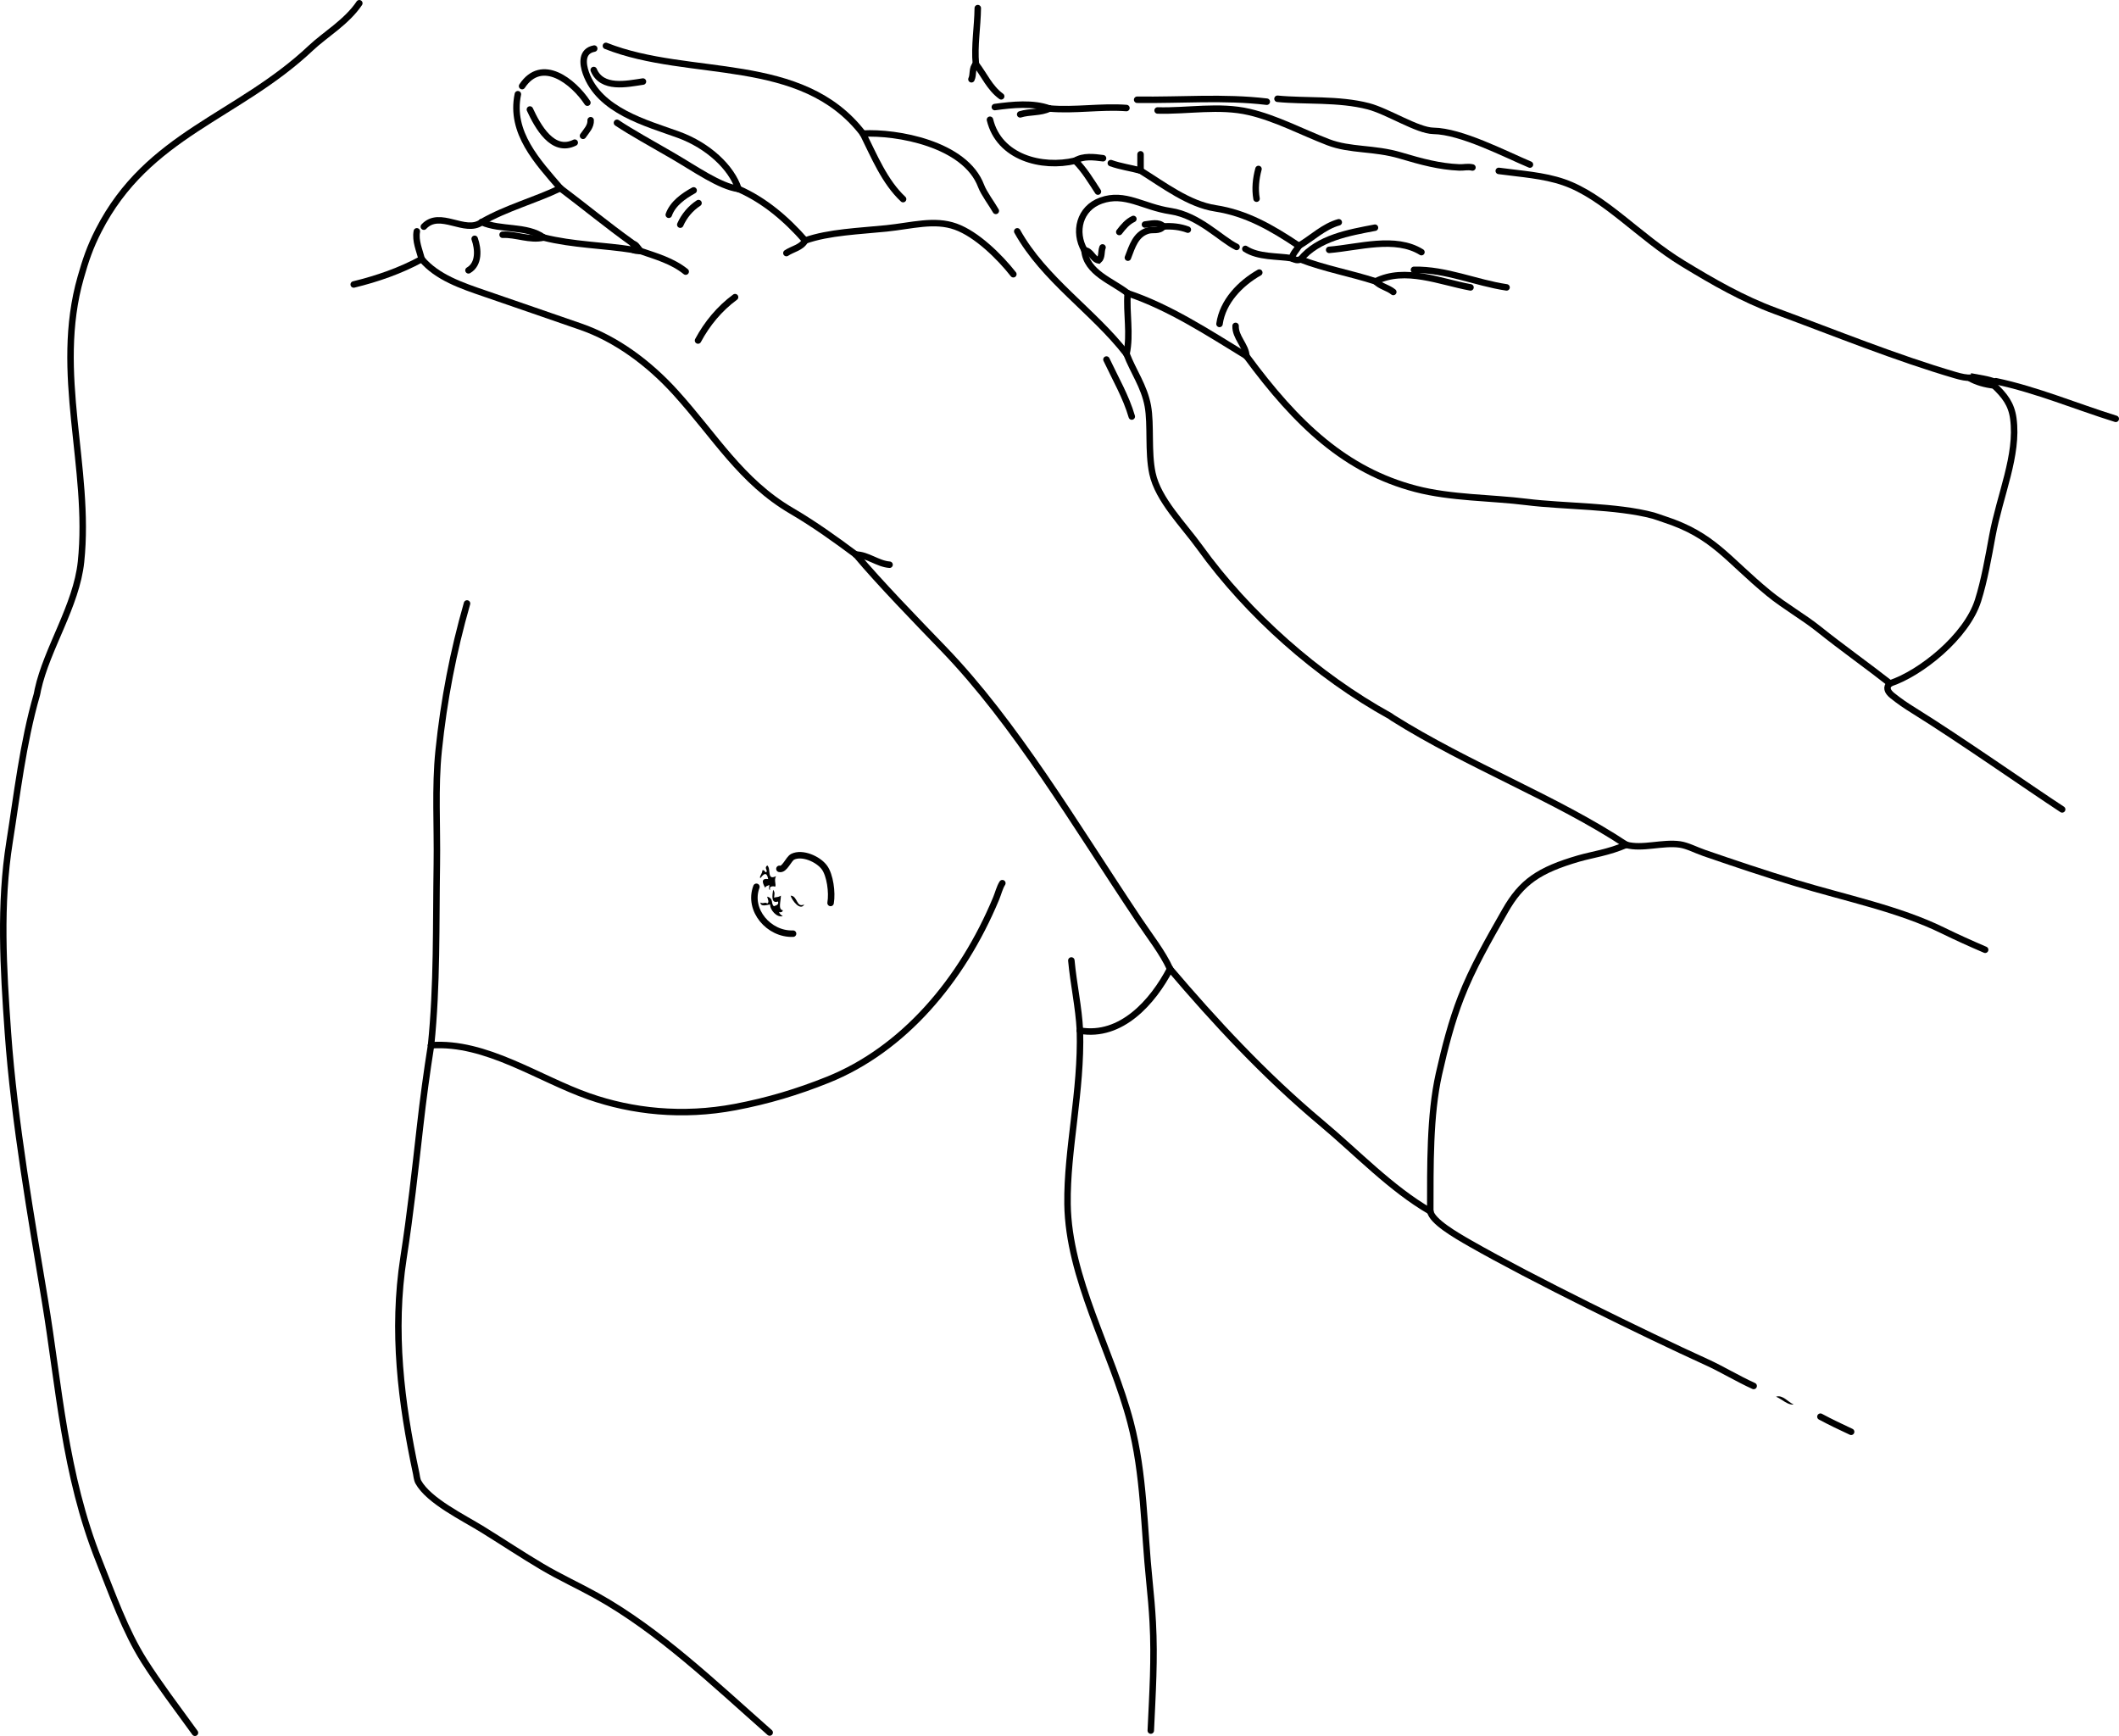
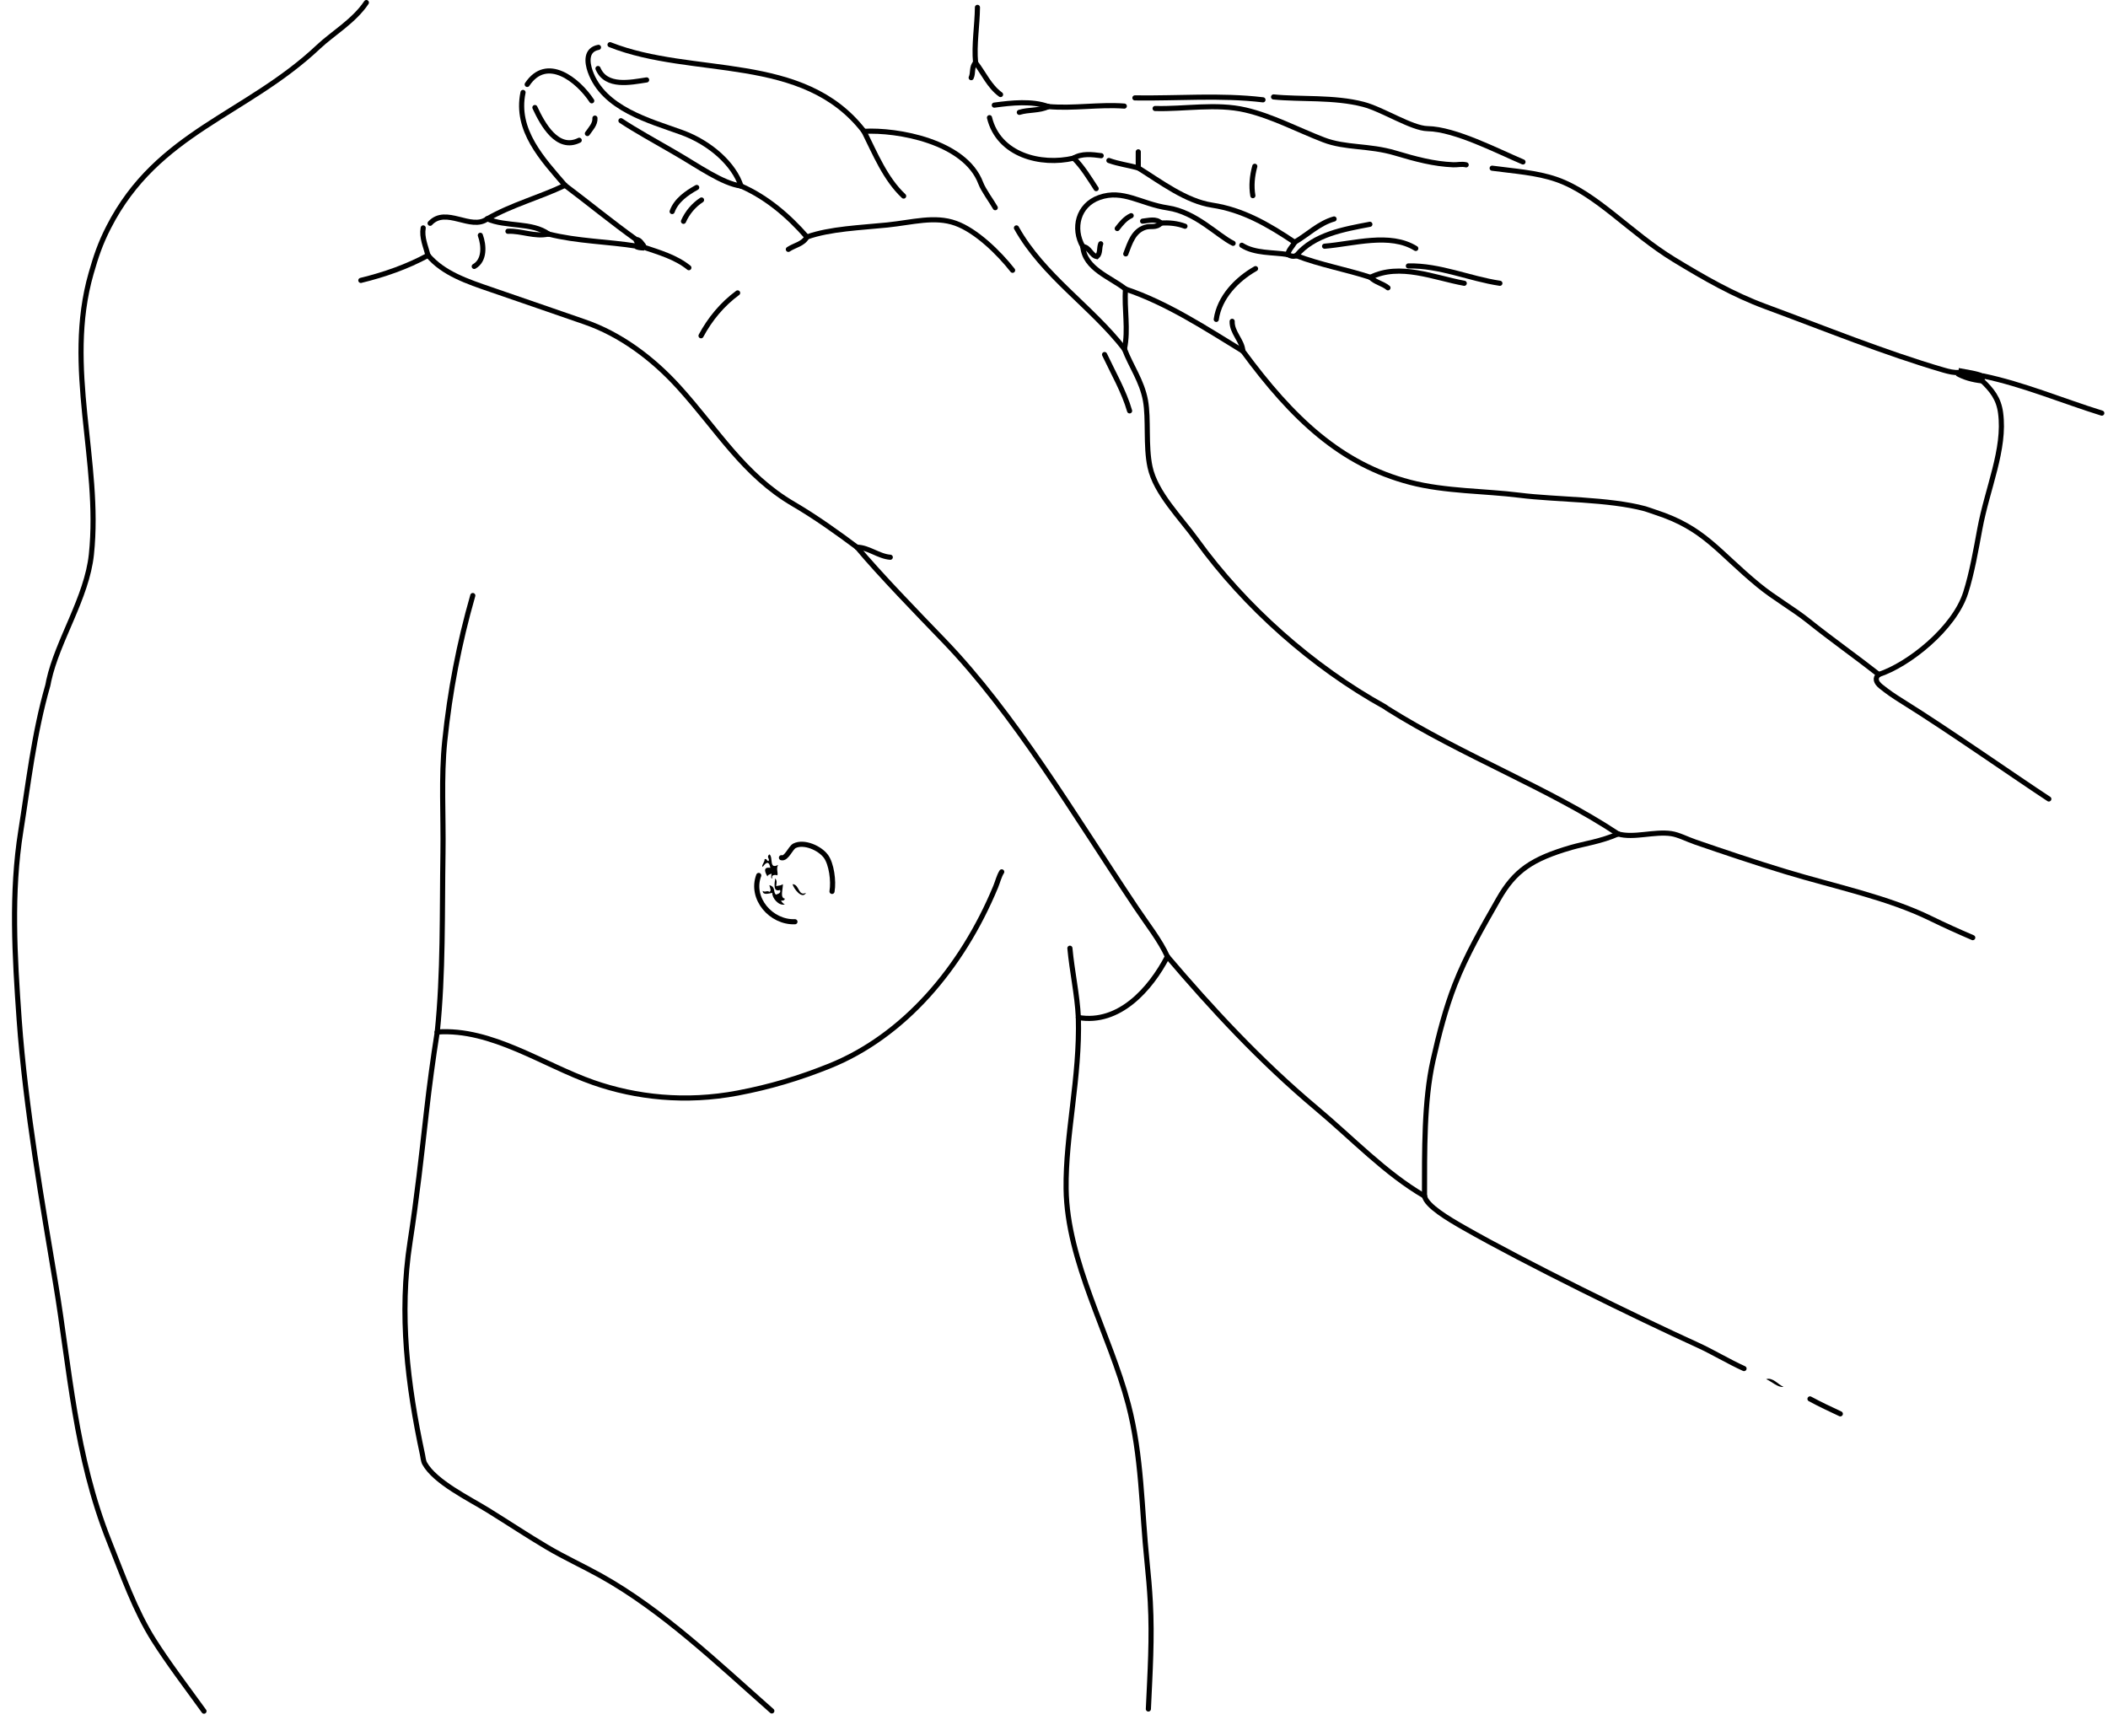
- <svg xmlns="http://www.w3.org/2000/svg" version="1.1" id="Layer_1" x="0px" y="0px" width="326.985px" height="267.865px" viewBox="0 0 326.985 267.865" enable-background="new 0 0 326.985 267.865" xml:space="preserve">
+ <svg xmlns="http://www.w3.org/2000/svg" version="1.1" id="Layer_1" x="0px" y="0px" width="411.023px" height="338.433px" viewBox="-42.019 0 411.023 338.433" enable-background="new -42.019 0 411.023 338.433" xml:space="preserve">
  <g>
-     <path fill-rule="evenodd" clip-rule="evenodd" d="M97.787,37.125c0.695,0.159,0.967,0.738,1.354,1.204l-0.375,0.376l0.076,0.527   c-0.592-0.011-1.131-0.074-1.504-0.301l0.375-0.376l-0.375-0.376c0.042-0.243-0.143-0.259-0.15-0.451l0.376-0.226L97.787,37.125z" />
-     <path fill-rule="evenodd" clip-rule="evenodd" d="M122.002,138.2c1.104,0.021,0.856,1.954,2.106,1.354   C123.518,140.627,122.216,138.96,122.002,138.2z" />
-     <path fill-rule="evenodd" clip-rule="evenodd" d="M274.066,215.511c1.039-0.332,1.865,0.841,2.709,1.203   C275.918,216.865,274.922,215.862,274.066,215.511z" />
-     <path fill-rule="evenodd" clip-rule="evenodd" d="M118.543,135.643c-0.265-1.321-0.799-0.665-1.203-0.15   c-0.264-0.177,0.347-0.746,0.301-1.203c0.41-0.11,0.302,0.299,0.601,0.301c0.292-0.33-0.395-0.617,0.15-1.053   c0.642,0.485-0.121,2.396,1.354,1.654c-0.367,0.678,0.102,1.313-0.151,1.655c0.068-0.092-1.016-0.27-0.751,0.451   c-0.326,0.025-0.068-0.533-0.151-0.752c-0.2,0.151-0.56,0.143-0.601,0.452C117.786,136.49,117.247,135.45,118.543,135.643z" />
-     <path fill-rule="evenodd" clip-rule="evenodd" d="M118.393,138.351c1.064,0.31,0.495,1.073,1.053,1.504   c-0.114-0.089,0.864-0.119,0.601-0.752c-1.083,0.367-0.873-0.938-0.751-1.805c0.326,0.403,0.204,0.683,0.15,1.203   c0.62-0.143,0.564-0.027,1.053-0.301c-0.001,0.876-0.476,2.122,0.3,2.257c-0.036,0.265-0.258,0.343-0.601,0.301   c0.135,0.264,0.336,0.466,0.601,0.601c-0.946,0.295-2.03-1.039-1.955-1.805c-0.628,0.113-1.473,0.392-1.504-0.301   c0.461,0.275,0.677-0.135,1.052,0.15C118.799,139.226,118.393,138.62,118.393,138.351z" />
-     <path fill-rule="evenodd" clip-rule="evenodd" d="M304.149,57.581c1.334,0.271,2.786,0.424,3.911,0.903l-0.076,0.337l0.227,0.264   c0,0.101,0,0.2,0,0.301l-0.526,0.075l0.075,0.526c-1.586-0.168-2.939-0.57-4.062-1.203l0.446-0.518L304.149,57.581z" />
+     <path d="M82.279,46.226c0.867,0.199,1.207,0.921,1.69,1.503l-0.468,0.469l0.095,0.658c-0.739-0.013-1.412-0.092-1.878-0.375   l0.468-0.469l-0.468-0.47c0.053-0.303-0.179-0.324-0.188-0.563L82,46.696L82.279,46.226z" />
+     <path d="M112.51,172.416c1.378,0.026,1.068,2.438,2.629,1.689C114.403,175.445,112.778,173.364,112.51,172.416z" />
+     <path d="M302.35,268.937c1.298-0.415,2.329,1.051,3.383,1.502C304.663,270.627,303.419,269.375,302.35,268.937z" />
+     <path d="M108.192,169.224c-0.332-1.649-0.997-0.831-1.502-0.188c-0.329-0.222,0.433-0.932,0.375-1.502   c0.512-0.138,0.377,0.373,0.751,0.375c0.365-0.412-0.494-0.77,0.187-1.314c0.802,0.605-0.151,2.992,1.691,2.065   c-0.458,0.847,0.126,1.639-0.189,2.065c0.085-0.114-1.268-0.336-0.938,0.563c-0.407,0.032-0.085-0.666-0.189-0.938   c-0.249,0.188-0.698,0.178-0.75,0.564C107.247,170.281,106.574,168.982,108.192,169.224z" />
+     <path d="M108.005,172.604c1.329,0.388,0.618,1.34,1.314,1.878c-0.141-0.11,1.079-0.149,0.751-0.939   c-1.353,0.459-1.09-1.17-0.938-2.253c0.407,0.504,0.255,0.854,0.187,1.502c0.774-0.178,0.705-0.034,1.316-0.375   c-0.001,1.094-0.595,2.649,0.374,2.817c-0.045,0.33-0.322,0.428-0.75,0.375c0.168,0.331,0.419,0.582,0.75,0.75   c-1.181,0.368-2.535-1.297-2.441-2.253c-0.784,0.142-1.838,0.49-1.877-0.375c0.576,0.344,0.845-0.169,1.313,0.188   C108.511,173.696,108.005,172.94,108.005,172.604z" />
+     <path d="M339.908,71.765c1.665,0.338,3.479,0.529,4.883,1.127l-0.096,0.421l0.284,0.33c0,0.126,0,0.25,0,0.375l-0.657,0.094   l0.095,0.657c-1.98-0.21-3.67-0.711-5.072-1.501l0.557-0.647L339.908,71.765z" />
    <g>
-       <path fill-rule="evenodd" clip-rule="evenodd" fill="none" stroke="#000000" stroke-linecap="round" d="M30.084,267.365    c-2.896-3.995-5.641-7.612-7.84-11.086c-2.914-4.603-4.839-10.115-6.957-15.418C9.933,227.45,9.119,213.83,6.92,200.6    C4.895,188.409,2.2,173.142,1.22,159.343c-0.709-10-1.284-19.79,0.257-29.447c1.146-7.181,2.042-15.218,4.21-22.713    c0.064-0.223,0.103-0.525,0.151-0.75c1.39-6.354,5.951-12.969,6.663-19.739c1.528-14.523-4.274-29.146-0.042-43.898    c0.754-2.628,1.405-4.615,2.746-7.235c7.625-14.9,21.442-17.466,32.803-28.192C50.091,5.4,53.529,3.379,55.446,0.5" />
-       <path fill-rule="evenodd" clip-rule="evenodd" fill="none" stroke="#000000" stroke-linecap="round" d="M150.589,9.893    c1.28,1.645,2.129,3.691,3.903,4.972" />
-       <path fill-rule="evenodd" clip-rule="evenodd" fill="none" stroke="#000000" stroke-linecap="round" d="M149.904,12.232    c0.356-0.757,0.029-1.701,0.685-2.34" />
-       <path fill-rule="evenodd" clip-rule="evenodd" fill="none" stroke="#000000" stroke-linecap="round" d="M150.589,9.893    c-0.262-2.858,0.258-5.746,0.293-8.641" />
-       <path fill-rule="evenodd" clip-rule="evenodd" fill="none" stroke="#000000" stroke-linecap="round" d="M133.159,20.613    c5.169-0.295,15.784,1.557,18.238,8.088c0.427,1.136,1.699,2.829,2.267,3.837" />
-       <path fill-rule="evenodd" clip-rule="evenodd" fill="none" stroke="#000000" stroke-linecap="round" d="M133.159,20.613    c1.741,3.489,3.338,7.433,6.197,10.11" />
-       <path fill-rule="evenodd" clip-rule="evenodd" fill="none" stroke="#000000" stroke-linecap="round" d="M93.5,7.081    c12.935,5.128,30.199,1.206,39.659,13.532" />
-       <path fill-rule="evenodd" clip-rule="evenodd" fill="none" stroke="#000000" stroke-linecap="round" d="M99.216,12.583    c-2.511,0.376-6.319,1.229-7.596-1.78" />
-       <path fill-rule="evenodd" clip-rule="evenodd" fill="none" stroke="#000000" stroke-linecap="round" d="M80.564,13.286    c3.049-4.595,7.919-0.709,10.078,2.557" />
-       <path fill-rule="evenodd" clip-rule="evenodd" fill="none" stroke="#000000" stroke-linecap="round" d="M98.765,38.705    c2.453,0.838,5.003,1.554,7.046,3.205" />
-       <path fill-rule="evenodd" clip-rule="evenodd" fill="none" stroke="#000000" stroke-linecap="round" d="M83.887,36.65    c-2.128,0.494-4.261-0.532-6.331-0.428" />
-       <path fill-rule="evenodd" clip-rule="evenodd" fill="none" stroke="#000000" stroke-linecap="round" d="M65.404,34.974    c2.478-2.673,6.357,1.197,8.93-0.696" />
-       <path fill-rule="evenodd" clip-rule="evenodd" fill="none" stroke="#000000" stroke-linecap="round" d="M74.334,34.278    c3.809-2.197,8.198-3.347,12.135-5.238" />
-       <path fill-rule="evenodd" clip-rule="evenodd" fill="none" stroke="#000000" stroke-linecap="round" d="M86.469,29.04    c-3.5-4.07-7.795-8.584-6.556-14.502" />
-       <path fill-rule="evenodd" clip-rule="evenodd" fill="none" stroke="#000000" stroke-linecap="round" d="M86.469,29.04    c3.686,2.775,7.325,5.767,11.093,8.461" />
-       <path fill-rule="evenodd" clip-rule="evenodd" fill="none" stroke="#000000" stroke-linecap="round" d="M74.334,34.278    c2.862,1.292,6.994,0.488,9.553,2.372" />
-       <path fill-rule="evenodd" clip-rule="evenodd" fill="none" stroke="#000000" stroke-linecap="round" d="M83.887,36.65    c4.521,1.145,9.23,1.167,13.824,1.903" />
-       <path fill-rule="evenodd" clip-rule="evenodd" fill="none" stroke="#000000" stroke-linecap="round" d="M175.474,15.391    c6.71,0.098,13.368-0.491,20.005,0.3" />
-       <path fill-rule="evenodd" clip-rule="evenodd" fill="none" stroke="#000000" stroke-linecap="round" d="M197.132,15.24    c4.114,0.42,9.457-0.035,14.026,1.158c3.011,0.785,7.561,3.756,10.038,3.795c4.306,0.069,10.959,3.542,14.892,5.2" />
-       <path fill-rule="evenodd" clip-rule="evenodd" fill="none" stroke="#000000" stroke-linecap="round" d="M161.937,16.745    c3.94,0.345,7.935-0.37,11.882-0.076" />
-       <path fill-rule="evenodd" clip-rule="evenodd" fill="none" stroke="#000000" stroke-linecap="round" d="M161.937,16.745    c-1.36,0.686-3.059,0.447-4.513,0.902" />
-       <path fill-rule="evenodd" clip-rule="evenodd" fill="none" stroke="#000000" stroke-linecap="round" d="M153.514,16.519    c2.728-0.37,5.893-0.703,8.422,0.226" />
-       <path fill-rule="evenodd" clip-rule="evenodd" fill="none" stroke="#000000" stroke-linecap="round" d="M88.687,22.009    c-3.414,1.699-5.723-2.529-6.919-5.114" />
-       <path fill-rule="evenodd" clip-rule="evenodd" fill="none" stroke="#000000" stroke-linecap="round" d="M178.632,17.045    c4.593,0.132,9.527-0.839,14.125,0.233c4.18,0.976,8.093,3.083,12.187,4.659c3.449,1.327,7.057,0.83,11.188,2.062    c3.238,0.964,6.006,1.709,9.064,1.836c0.701,0.028,1.271-0.16,2.019,0.009" />
-       <path fill-rule="evenodd" clip-rule="evenodd" fill="none" stroke="#000000" stroke-linecap="round" d="M152.762,18.475    c1.412,5.829,7.986,7.539,13.153,6.325" />
-       <path fill-rule="evenodd" clip-rule="evenodd" fill="none" stroke="#000000" stroke-linecap="round" d="M165.915,24.8    c1.255-0.779,2.879-0.57,4.295-0.384" />
-       <path fill-rule="evenodd" clip-rule="evenodd" fill="none" stroke="#000000" stroke-linecap="round" d="M165.915,24.8    c1.403,1.378,2.419,3.108,3.508,4.763" />
-       <path fill-rule="evenodd" clip-rule="evenodd" fill="none" stroke="#000000" stroke-linecap="round" d="M89.966,20.956    c0.491-0.724,1.245-1.455,1.178-2.407" />
-       <path fill-rule="evenodd" clip-rule="evenodd" fill="none" stroke="#000000" stroke-linecap="round" d="M176.002,26.325    c3.562,2.221,7.458,5.194,11.543,5.82c4.755,0.729,8.645,2.957,12.883,5.793" />
-       <path fill-rule="evenodd" clip-rule="evenodd" fill="none" stroke="#000000" stroke-linecap="round" d="M200.428,37.939    c2.059-1.211,3.817-2.981,6.158-3.64" />
-       <path fill-rule="evenodd" clip-rule="evenodd" fill="none" stroke="#000000" stroke-linecap="round" d="M200.428,37.939    c-0.327,0.658-0.95,1.161-1.072,1.914" />
-       <path fill-rule="evenodd" clip-rule="evenodd" fill="none" stroke="#000000" stroke-linecap="round" d="M199.356,39.853    c0.391,0.239,0.895,0.374,1.331,0.174" />
-       <path fill-rule="evenodd" clip-rule="evenodd" fill="none" stroke="#000000" stroke-linecap="round" d="M200.687,40.026    c2.729-3.314,7.461-4.129,11.487-4.894" />
-       <path fill-rule="evenodd" clip-rule="evenodd" fill="none" stroke="#000000" stroke-linecap="round" d="M200.687,40.026    c3.703,1.43,7.763,2.149,11.586,3.391" />
-       <path fill-rule="evenodd" clip-rule="evenodd" fill="none" stroke="#000000" stroke-linecap="round" d="M212.273,43.417    c4.57-2.293,9.952,0.076,14.642,0.927" />
-       <path fill-rule="evenodd" clip-rule="evenodd" fill="none" stroke="#000000" stroke-linecap="round" d="M212.273,43.417    c0.734,0.775,1.905,0.954,2.728,1.634" />
-       <path fill-rule="evenodd" clip-rule="evenodd" fill="none" stroke="#000000" stroke-linecap="round" d="M199.356,39.853    c-2.329-0.377-5.148-0.136-7.187-1.449" />
-       <path fill-rule="evenodd" clip-rule="evenodd" fill="none" stroke="#000000" stroke-linecap="round" d="M171.412,25.168    c1.486,0.535,3.085,0.745,4.591,1.157" />
-       <path fill-rule="evenodd" clip-rule="evenodd" fill="none" stroke="#000000" stroke-linecap="round" d="M176.002,26.325    c0.009-0.824-0.015-1.676-0.002-2.512" />
-       <path fill-rule="evenodd" clip-rule="evenodd" fill="none" stroke="#000000" stroke-linecap="round" d="M193.899,30.658    c-0.269-1.516-0.107-3.082,0.3-4.587" />
-       <path fill-rule="evenodd" clip-rule="evenodd" fill="none" stroke="#000000" stroke-linecap="round" d="M103.201,33.139    c0.62-1.746,2.282-2.898,3.836-3.76" />
-       <path fill-rule="evenodd" clip-rule="evenodd" fill="none" stroke="#000000" stroke-linecap="round" d="M104.974,34.665    c0.591-1.346,1.593-2.534,2.815-3.33" />
-       <path fill-rule="evenodd" clip-rule="evenodd" fill="none" stroke="#000000" stroke-linecap="round" d="M172.717,35.796    c0.606-0.786,1.246-1.576,2.176-2.012" />
-       <path fill-rule="evenodd" clip-rule="evenodd" fill="none" stroke="#000000" stroke-linecap="round" d="M179.535,34.945    c1.292-0.093,2.572,0.042,3.76,0.488" />
-       <path fill-rule="evenodd" clip-rule="evenodd" fill="none" stroke="#000000" stroke-linecap="round" d="M174.045,39.757    c0.688-1.807,1.211-3.555,3.029-4.155c0.869-0.287,1.74,0.166,2.46-0.657" />
-       <path fill-rule="evenodd" clip-rule="evenodd" fill="none" stroke="#000000" stroke-linecap="round" d="M179.535,34.945    c-0.754-0.769-1.923-0.393-2.858-0.301" />
-       <path fill-rule="evenodd" clip-rule="evenodd" fill="none" stroke="#000000" stroke-linecap="round" d="M72.292,41.712    c1.675-0.955,1.523-3.293,0.953-4.863" />
-       <path fill-rule="evenodd" clip-rule="evenodd" fill="none" stroke="#000000" stroke-linecap="round" d="M205.103,38.554    c4.6-0.379,10.2-2.161,14.241,0.351" />
-       <path fill-rule="evenodd" clip-rule="evenodd" fill="none" stroke="#000000" stroke-linecap="round" d="M218.19,41.637    c4.941-0.101,9.516,1.997,14.289,2.708" />
-       <path fill-rule="evenodd" clip-rule="evenodd" fill="none" stroke="#000000" stroke-linecap="round" d="M188.183,49.985    c0.484-3.446,3.195-6.26,6.136-7.928" />
-       <path fill-rule="evenodd" clip-rule="evenodd" fill="none" stroke="#000000" stroke-linecap="round" d="M107.713,52.542    c1.396-2.612,3.329-4.939,5.716-6.693" />
-       <path fill-rule="evenodd" clip-rule="evenodd" fill="none" stroke="#000000" stroke-linecap="round" d="M174.645,64.274    c-0.868-3.012-2.543-5.901-3.909-8.799" />
-       <path fill-rule="evenodd" clip-rule="evenodd" fill="none" stroke="#000000" stroke-linecap="round" d="M122.379,144.066    c-3.718,0.146-7.01-3.637-5.656-7.234" />
-       <path fill-rule="evenodd" clip-rule="evenodd" fill="none" stroke="#000000" stroke-linecap="round" d="M280.911,218.594    c1.555,0.838,3.129,1.583,4.738,2.333" />
-       <path fill-rule="evenodd" clip-rule="evenodd" fill="none" stroke="#000000" stroke-linecap="round" d="M113.956,29.153    c4.042,1.772,7.416,4.677,10.292,7.961" />
-       <path fill-rule="evenodd" clip-rule="evenodd" fill="none" stroke="#000000" stroke-linecap="round" d="M124.249,37.114    c3.648-1.299,8.419-1.449,12.545-1.874c3.959-0.408,7.38-1.449,10.676-0.27c3.234,1.158,6.769,4.635,8.901,7.344" />
-       <path fill-rule="evenodd" clip-rule="evenodd" fill="none" stroke="#000000" stroke-linecap="round" d="M124.249,37.114    c-0.598,1.111-1.938,1.282-2.9,1.934" />
-       <path fill-rule="evenodd" clip-rule="evenodd" fill="none" stroke="#000000" stroke-linecap="round" d="M113.956,29.153    c-2.892-0.385-6.671-3.101-10.275-5.187c-3.135-1.814-6.349-3.588-8.476-5.016" />
-       <path fill-rule="evenodd" clip-rule="evenodd" fill="none" stroke="#000000" stroke-linecap="round" d="M113.956,29.153    c-1.069-3.293-4.65-6.694-9.282-8.375c-4.979-1.806-12.208-3.679-14.276-9.543c-0.481-1.367-0.725-3.359,1.298-3.741" />
-       <path fill-rule="evenodd" clip-rule="evenodd" fill="none" stroke="#000000" stroke-linecap="round" d="M120.273,134.064    c0.792,0.221,1.401-1.544,2.046-1.864c1.473-0.73,3.949,0.351,4.904,1.66c0.852,1.167,1.229,3.827,0.946,5.469" />
-       <path fill-rule="evenodd" clip-rule="evenodd" fill="none" stroke="#000000" stroke-linecap="round" d="M326.485,64.625    c-6.163-1.919-12.197-4.477-18.501-5.804" />
-       <path fill-rule="evenodd" clip-rule="evenodd" fill="none" stroke="#000000" stroke-linecap="round" d="M291.647,105.452    c-0.65,0.554-0.444,1.236,0.354,1.873c1.132,0.899,1.889,1.429,3.46,2.407c6.908,4.292,17.63,11.803,22.752,15.158" />
-       <path fill-rule="evenodd" clip-rule="evenodd" fill="none" stroke="#000000" stroke-linecap="round" d="M250.935,130.35    c2.461,0.708,5.643-0.441,8.317-0.045c1.147,0.171,2.411,0.853,3.754,1.318c4.545,1.569,9.41,3.201,14.112,4.628    c7.676,2.332,15.903,3.991,22.693,7.325c2.136,1.048,4.263,2.003,6.519,2.972" />
-       <path fill-rule="evenodd" clip-rule="evenodd" fill="none" stroke="#000000" stroke-linecap="round" d="M220.706,186.913    c0.307,1.552,3.781,3.586,6.14,4.934c9.549,5.457,27.013,14.013,36.552,18.353c2.249,1.023,4.849,2.592,7.211,3.656" />
-       <path fill-rule="evenodd" clip-rule="evenodd" fill="none" stroke="#000000" stroke-linecap="round" d="M180.552,149.505    c-2.645,5.077-7.541,10.623-13.909,9.52" />
-       <path fill-rule="evenodd" clip-rule="evenodd" fill="none" stroke="#000000" stroke-linecap="round" d="M166.643,159.025    c0.266,9.367-2.027,18.351-1.913,26.763c0.155,11.383,6.842,22.697,9.718,33.666c2.128,8.116,2.057,16.29,2.925,24.657    c0.217,2.073,0.397,4.17,0.508,6.215c0.309,5.621-0.037,10.934-0.302,16.701" />
-       <path fill-rule="evenodd" clip-rule="evenodd" fill="none" stroke="#000000" stroke-linecap="round" d="M166.643,159.025    c-0.179-3.652-0.99-7.179-1.322-10.823" />
-       <path fill-rule="evenodd" clip-rule="evenodd" fill="none" stroke="#000000" stroke-linecap="round" d="M54.582,43.894    c3.609-0.875,7.195-2.118,10.491-3.911" />
-       <path fill-rule="evenodd" clip-rule="evenodd" fill="none" stroke="#000000" stroke-linecap="round" d="M65.073,39.982    c-0.362-1.414-1.01-2.787-0.752-4.287" />
-       <path fill-rule="evenodd" clip-rule="evenodd" fill="none" stroke="#000000" stroke-linecap="round" d="M65.073,39.982    c2.381,2.82,6.138,4.086,9.897,5.37c4.856,1.657,9.875,3.419,14.564,5.027c5.56,1.908,10.624,5.685,14.69,10.169    c6.126,6.756,10.112,13.71,17.921,18.279c3.543,2.073,6.878,4.479,9.929,6.749" />
-       <path fill-rule="evenodd" clip-rule="evenodd" fill="none" stroke="#000000" stroke-linecap="round" d="M132.075,85.576    c1.762-0.005,3.379,1.429,5.194,1.56" />
-       <path fill-rule="evenodd" clip-rule="evenodd" fill="none" stroke="#000000" stroke-linecap="round" d="M132.075,85.576    c3.701,4.407,9.352,10.213,13.514,14.531c11.13,11.544,20.166,26.927,30.083,41.751c1.739,2.601,3.754,5.138,4.881,7.647" />
-       <path fill-rule="evenodd" clip-rule="evenodd" fill="none" stroke="#000000" stroke-linecap="round" d="M180.552,149.505    c6.816,8.013,14.518,16.361,23.281,23.7c5.659,4.74,10.745,10.153,16.872,13.708" />
-       <path fill-rule="evenodd" clip-rule="evenodd" fill="none" stroke="#000000" stroke-linecap="round" d="M220.706,186.913    c0.013-7.006-0.097-14.806,1.339-21.209c0.928-4.135,1.968-8.125,3.399-11.801c1.777-4.572,4.229-8.827,6.812-13.361    c2.524-4.433,5.202-6.292,11.392-8.085c2.021-0.585,4.633-0.932,7.287-2.106" />
-       <path fill-rule="evenodd" clip-rule="evenodd" fill="none" stroke="#000000" stroke-linecap="round" d="M250.935,130.35    c-10.82-7.165-24.312-12.209-36.046-19.594c-0.115-0.072-0.245-0.195-0.379-0.27c-11.249-6.2-21.927-15.697-29.351-26.001    c-2.53-3.513-6.446-7.359-7.323-11.441c-0.711-3.317-0.183-7.506-0.713-10.4c-0.559-3.05-2.267-5.345-3.286-8.033" />
-       <path fill-rule="evenodd" clip-rule="evenodd" fill="none" stroke="#000000" stroke-linecap="round" d="M173.837,54.61    c-5.141-6.641-12.714-11.466-16.864-18.915" />
-       <path fill-rule="evenodd" clip-rule="evenodd" fill="none" stroke="#000000" stroke-linecap="round" d="M173.837,54.61    c0.657-3.068-0.059-6.274,0.17-9.363" />
-       <path fill-rule="evenodd" clip-rule="evenodd" fill="none" stroke="#000000" stroke-linecap="round" d="M174.007,45.247    c-2.346-1.87-6.381-3.151-6.666-6.635" />
-       <path fill-rule="evenodd" clip-rule="evenodd" fill="none" stroke="#000000" stroke-linecap="round" d="M167.341,38.612    c-1.63-2.83-0.766-6.47,2.554-7.659c3.723-1.333,6.496,0.994,10.714,1.622c4.387,0.654,7.775,4.334,10.208,5.527" />
-       <path fill-rule="evenodd" clip-rule="evenodd" fill="none" stroke="#000000" stroke-linecap="round" d="M167.341,38.612    c1.041,0.08,1.268,1.394,2.197,1.568c0.564-0.482,0.34-1.365,0.596-2.003" />
-       <path fill-rule="evenodd" clip-rule="evenodd" fill="none" stroke="#000000" stroke-linecap="round" d="M174.007,45.247    c6.461,2.157,12.491,6.116,18.322,9.678" />
-       <path fill-rule="evenodd" clip-rule="evenodd" fill="none" stroke="#000000" stroke-linecap="round" d="M192.33,54.925    c-0.078-1.614-1.733-2.896-1.664-4.64" />
-       <path fill-rule="evenodd" clip-rule="evenodd" fill="none" stroke="#000000" stroke-linecap="round" d="M192.33,54.925    c7.808,10.624,15.356,17.686,26.131,20.508c5.469,1.432,11.684,1.335,17.124,2.021c5.718,0.721,13.834,0.568,19.554,2.106    c0.353,0.095,1.036,0.357,1.632,0.55c7.674,2.483,9.682,6.12,16.163,11.436c2.419,1.986,5.367,3.635,7.812,5.599    c3.334,2.679,7.724,5.801,10.902,8.307" />
-       <path fill-rule="evenodd" clip-rule="evenodd" fill="none" stroke="#000000" stroke-linecap="round" d="M291.647,105.452    c4.671-1.526,11.803-7.189,13.58-12.78c0.972-3.056,1.62-6.761,2.203-9.929c1.182-6.408,4.012-12.465,3.248-18.161    c-0.298-2.222-1.326-3.538-2.994-5.122" />
-       <path fill-rule="evenodd" clip-rule="evenodd" fill="none" stroke="#000000" stroke-linecap="round" d="M231.275,26.371    c3.411,0.463,6.898,0.667,10.023,1.748c6.288,2.178,11.529,8.358,18.387,12.533c4.725,2.875,9.234,5.468,14.255,7.322    c9.212,3.401,18.578,7.223,27.823,9.926c0.797,0.234,1.769,0.459,2.381,0.366" />
-       <path fill-rule="evenodd" clip-rule="evenodd" fill="none" stroke="#000000" stroke-linecap="round" d="M66.517,161.288    c8.472-0.613,16.593,5.172,24.393,7.896c6.623,2.313,14.37,3.186,22.542,1.636c5.048-0.958,9.605-2.33,14.286-4.208    c11.648-4.673,20.708-15.311,25.976-27.978c0.327-0.789,0.529-1.674,0.959-2.359" />
-       <path fill-rule="evenodd" clip-rule="evenodd" fill="none" stroke="#000000" stroke-linecap="round" d="M118.769,267.328    c-8.542-7.539-17.077-15.732-26.718-21.102c-2.743-1.528-5.63-2.838-8.451-4.511c-3.042-1.803-5.804-3.648-9.14-5.716    c-2.935-1.819-8.309-4.415-9.916-7.335c-0.199-0.362-0.28-1.111-0.319-1.292c-2.346-10.976-3.716-21.985-1.953-33.333    c1.044-6.718,1.782-13.445,2.557-20.306c0.46-4.074,1.024-8.27,1.686-12.445" />
-       <path fill-rule="evenodd" clip-rule="evenodd" fill="none" stroke="#000000" stroke-linecap="round" d="M66.517,161.288    c0.953-9.196,0.743-18.685,0.891-27.966c0.092-5.787-0.31-11.747,0.281-17.495c0.804-7.813,2.242-15.258,4.378-22.711" />
+       <path fill="none" stroke="#000000" stroke-linecap="round" d="M-2.247,333.676c-3.616-4.988-7.043-9.504-9.788-13.842    c-3.638-5.746-6.042-12.628-8.686-19.249c-6.685-16.742-7.701-33.747-10.446-50.264c-2.529-15.221-5.893-34.282-7.117-51.51    c-0.885-12.484-1.603-24.707,0.321-36.764c1.431-8.965,2.549-18.999,5.256-28.356c0.081-0.278,0.129-0.655,0.189-0.936    c1.735-7.933,7.43-16.192,8.319-24.644c1.907-18.132-5.336-36.388-0.052-54.806c0.941-3.281,1.753-5.762,3.428-9.033    c9.52-18.602,26.769-21.806,40.954-35.197c2.601-2.459,6.892-4.982,9.286-8.576" />
+       <path fill="none" stroke="#000000" stroke-linecap="round" d="M148.201,12.227c1.598,2.054,2.658,4.608,4.873,6.208" />
+       <path fill="none" stroke="#000000" stroke-linecap="round" d="M147.345,15.147c0.445-0.945,0.037-2.123,0.856-2.921" />
+       <path fill="none" stroke="#000000" stroke-linecap="round" d="M148.201,12.227c-0.327-3.568,0.322-7.174,0.366-10.788" />
+       <path fill="none" stroke="#000000" stroke-linecap="round" d="M126.44,25.61c6.454-0.368,19.705,1.944,22.769,10.098    c0.534,1.418,2.122,3.532,2.831,4.791" />
+       <path fill="none" stroke="#000000" stroke-linecap="round" d="M126.44,25.61c2.173,4.356,4.167,9.28,7.736,12.623" />
+       <path fill="none" stroke="#000000" stroke-linecap="round" d="M76.927,8.716c16.149,6.402,37.703,1.506,49.514,16.894" />
+       <path fill="none" stroke="#000000" stroke-linecap="round" d="M84.063,15.585c-3.135,0.469-7.89,1.534-9.483-2.223" />
+       <path fill="none" stroke="#000000" stroke-linecap="round" d="M60.776,16.463c3.807-5.737,9.887-0.885,12.583,3.192" />
+       <path fill="none" stroke="#000000" stroke-linecap="round" d="M83.499,48.198c3.063,1.046,6.246,1.94,8.797,4.001" />
+       <path fill="none" stroke="#000000" stroke-linecap="round" d="M64.925,45.632c-2.657,0.617-5.319-0.664-7.904-0.534" />
+       <path fill="none" stroke="#000000" stroke-linecap="round" d="M41.848,43.54c3.095-3.337,7.938,1.494,11.15-0.869" />
+       <path fill="none" stroke="#000000" stroke-linecap="round" d="M52.998,42.671c4.755-2.743,10.235-4.178,15.15-6.539" />
+       <path fill="none" stroke="#000000" stroke-linecap="round" d="M68.148,36.132c-4.37-5.082-9.732-10.717-8.185-18.105" />
+       <path fill="none" stroke="#000000" stroke-linecap="round" d="M68.148,36.132c4.602,3.464,9.146,7.2,13.849,10.563" />
+       <path fill="none" stroke="#000000" stroke-linecap="round" d="M52.998,42.671c3.572,1.613,8.732,0.609,11.926,2.961" />
+       <path fill="none" stroke="#000000" stroke-linecap="round" d="M64.925,45.632c5.645,1.43,11.524,1.457,17.259,2.375" />
+       <path fill="none" stroke="#000000" stroke-linecap="round" d="M179.267,19.091c8.376,0.123,16.688-0.613,24.971,0.374" />
+       <path fill="none" stroke="#000000" stroke-linecap="round" d="M206.302,18.903c5.136,0.524,11.805-0.044,17.51,1.445    c3.759,0.98,9.439,4.689,12.531,4.738c5.377,0.087,13.682,4.422,18.593,6.493" />
+       <path fill="none" stroke="#000000" stroke-linecap="round" d="M162.368,20.782c4.919,0.43,9.906-0.462,14.832-0.095" />
+       <path fill="none" stroke="#000000" stroke-linecap="round" d="M162.368,20.782c-1.697,0.856-3.819,0.558-5.634,1.126" />
+       <path fill="none" stroke="#000000" stroke-linecap="round" d="M151.852,20.5c3.407-0.462,7.358-0.878,10.515,0.282" />
+       <path fill="none" stroke="#000000" stroke-linecap="round" d="M70.917,27.354c-4.263,2.121-7.145-3.157-8.638-6.385" />
+       <path fill="none" stroke="#000000" stroke-linecap="round" d="M183.209,21.156c5.733,0.165,11.893-1.047,17.631,0.291    c5.218,1.219,10.103,3.849,15.213,5.817c4.306,1.657,8.812,1.036,13.969,2.574c4.043,1.204,7.498,2.134,11.315,2.292    c0.875,0.035,1.587-0.2,2.521,0.011" />
+       <path fill="none" stroke="#000000" stroke-linecap="round" d="M150.914,22.941c1.763,7.278,9.971,9.413,16.421,7.896" />
+       <path fill="none" stroke="#000000" stroke-linecap="round" d="M167.335,30.838c1.566-0.973,3.594-0.711,5.361-0.479" />
+       <path fill="none" stroke="#000000" stroke-linecap="round" d="M167.335,30.838c1.75,1.72,3.02,3.881,4.379,5.947" />
+       <path fill="none" stroke="#000000" stroke-linecap="round" d="M72.514,26.039c0.613-0.904,1.554-1.817,1.47-3.005" />
+       <path fill="none" stroke="#000000" stroke-linecap="round" d="M179.926,32.742c4.446,2.772,9.31,6.484,14.409,7.266    c5.936,0.91,10.79,3.691,16.081,7.232" />
+       <path fill="none" stroke="#000000" stroke-linecap="round" d="M210.416,47.242c2.569-1.512,4.765-3.722,7.688-4.544" />
+       <path fill="none" stroke="#000000" stroke-linecap="round" d="M210.416,47.242c-0.408,0.822-1.187,1.45-1.339,2.39" />
+       <path fill="none" stroke="#000000" stroke-linecap="round" d="M209.077,49.631c0.489,0.298,1.118,0.467,1.662,0.217" />
+       <path fill="none" stroke="#000000" stroke-linecap="round" d="M210.74,49.847c3.407-4.137,9.313-5.155,14.341-6.11" />
+       <path fill="none" stroke="#000000" stroke-linecap="round" d="M210.74,49.847c4.622,1.786,9.691,2.683,14.464,4.234" />
+       <path fill="none" stroke="#000000" stroke-linecap="round" d="M225.203,54.081c5.705-2.863,12.425,0.095,18.28,1.157" />
+       <path fill="none" stroke="#000000" stroke-linecap="round" d="M225.203,54.081c0.916,0.967,2.378,1.191,3.406,2.04" />
+       <path fill="none" stroke="#000000" stroke-linecap="round" d="M209.077,49.631c-2.907-0.471-6.425-0.17-8.97-1.809" />
+       <path fill="none" stroke="#000000" stroke-linecap="round" d="M174.198,31.297c1.854,0.668,3.851,0.93,5.729,1.445" />
+       <path fill="none" stroke="#000000" stroke-linecap="round" d="M179.926,32.742c0.011-1.029-0.02-2.093-0.002-3.136" />
+       <path fill="none" stroke="#000000" stroke-linecap="round" d="M202.266,38.152c-0.335-1.893-0.133-3.848,0.375-5.727" />
+       <path fill="none" stroke="#000000" stroke-linecap="round" d="M89.038,41.25c0.773-2.18,2.848-3.618,4.789-4.695" />
+       <path fill="none" stroke="#000000" stroke-linecap="round" d="M91.251,43.154c0.738-1.681,1.989-3.164,3.515-4.158" />
+       <path fill="none" stroke="#000000" stroke-linecap="round" d="M175.825,44.566c0.756-0.982,1.556-1.968,2.716-2.512" />
+       <path fill="none" stroke="#000000" stroke-linecap="round" d="M184.336,43.503c1.613-0.116,3.21,0.053,4.693,0.61" />
+       <path fill="none" stroke="#000000" stroke-linecap="round" d="M177.484,49.511c0.858-2.255,1.512-4.438,3.781-5.187    c1.084-0.358,2.171,0.207,3.07-0.821" />
+       <path fill="none" stroke="#000000" stroke-linecap="round" d="M184.336,43.503c-0.942-0.96-2.4-0.491-3.567-0.375" />
+       <path fill="none" stroke="#000000" stroke-linecap="round" d="M50.449,51.952c2.091-1.192,1.901-4.111,1.19-6.071" />
+       <path fill="none" stroke="#000000" stroke-linecap="round" d="M216.251,48.01c5.744-0.474,12.735-2.698,17.78,0.438" />
+       <path fill="none" stroke="#000000" stroke-linecap="round" d="M232.59,51.859c6.169-0.126,11.882,2.493,17.84,3.38" />
+       <path fill="none" stroke="#000000" stroke-linecap="round" d="M195.131,62.281c0.604-4.302,3.988-7.815,7.659-9.897" />
+       <path fill="none" stroke="#000000" stroke-linecap="round" d="M94.671,65.473c1.742-3.261,4.156-6.166,7.136-8.356" />
+       <path fill="none" stroke="#000000" stroke-linecap="round" d="M178.232,80.12c-1.084-3.76-3.174-7.367-4.88-10.985" />
+       <path fill="none" stroke="#000000" stroke-linecap="round" d="M112.981,179.738c-4.642,0.183-8.751-4.54-7.062-9.03" />
+       <path fill="none" stroke="#000000" stroke-linecap="round" d="M310.897,272.785c1.941,1.048,3.906,1.977,5.915,2.913" />
+       <path fill="none" stroke="#000000" stroke-linecap="round" d="M102.466,36.272c5.046,2.212,9.259,5.839,12.849,9.939" />
+       <path fill="none" stroke="#000000" stroke-linecap="round" d="M115.316,46.212c4.554-1.622,10.511-1.809,15.662-2.339    c4.943-0.51,9.213-1.81,13.329-0.338c4.038,1.446,8.45,5.787,11.113,9.169" />
+       <path fill="none" stroke="#000000" stroke-linecap="round" d="M115.316,46.212c-0.748,1.387-2.42,1.601-3.621,2.414" />
+       <path fill="none" stroke="#000000" stroke-linecap="round" d="M102.466,36.272c-3.611-0.48-8.329-3.872-12.829-6.476    c-3.914-2.265-7.926-4.479-10.582-6.262" />
+       <path fill="none" stroke="#000000" stroke-linecap="round" d="M102.466,36.272c-1.335-4.111-5.806-8.357-11.589-10.456    c-6.216-2.254-15.241-4.593-17.824-11.914c-0.6-1.707-0.904-4.193,1.621-4.67" />
+       <path fill="none" stroke="#000000" stroke-linecap="round" d="M110.351,167.252c0.989,0.276,1.75-1.928,2.554-2.327    c1.84-0.912,4.931,0.438,6.123,2.072c1.064,1.456,1.535,4.777,1.182,6.828" />
+       <path fill="none" stroke="#000000" stroke-linecap="round" d="M367.794,80.559c-7.694-2.396-15.229-5.589-23.099-7.246" />
+       <path fill="none" stroke="#000000" stroke-linecap="round" d="M324.3,131.53c-0.812,0.691-0.554,1.543,0.442,2.339    c1.413,1.122,2.357,1.783,4.319,3.005c8.624,5.358,22.011,14.735,28.405,18.925" />
+       <path fill="none" stroke="#000000" stroke-linecap="round" d="M273.472,162.615c3.072,0.884,7.046-0.551,10.384-0.057    c1.432,0.214,3.011,1.065,4.687,1.646c5.675,1.959,11.749,3.997,17.619,5.778c9.583,2.911,19.854,4.982,28.331,9.146    c2.666,1.308,5.322,2.5,8.139,3.71" />
+       <path fill="none" stroke="#000000" stroke-linecap="round" d="M235.732,233.232c0.383,1.938,4.72,4.478,7.666,6.16    c11.921,6.813,33.725,17.495,45.634,22.914c2.808,1.277,6.055,3.235,9.003,4.564" />
+       <path fill="none" stroke="#000000" stroke-linecap="round" d="M185.606,186.529c-3.301,6.339-9.413,13.263-17.362,11.885" />
+       <path fill="none" stroke="#000000" stroke-linecap="round" d="M168.243,198.414c0.332,11.695-2.529,22.912-2.389,33.414    c0.194,14.211,8.541,28.337,12.132,42.031c2.656,10.132,2.567,20.338,3.651,30.783c0.271,2.589,0.495,5.207,0.634,7.76    c0.385,7.017-0.046,13.65-0.377,20.85" />
+       <path fill="none" stroke="#000000" stroke-linecap="round" d="M168.243,198.414c-0.223-4.559-1.236-8.961-1.65-13.511" />
+       <path fill="none" stroke="#000000" stroke-linecap="round" d="M28.339,54.677c4.505-1.093,8.982-2.645,13.097-4.883" />
+       <path fill="none" stroke="#000000" stroke-linecap="round" d="M41.435,49.792c-0.451-1.766-1.261-3.48-0.939-5.353" />
+       <path fill="none" stroke="#000000" stroke-linecap="round" d="M41.435,49.792c2.974,3.521,7.664,5.101,12.357,6.705    c6.063,2.068,12.329,4.268,18.183,6.276c6.941,2.382,13.264,7.098,18.339,12.695c7.648,8.436,12.625,17.117,22.374,22.821    c4.423,2.588,8.587,5.592,12.397,8.426" />
+       <path fill="none" stroke="#000000" stroke-linecap="round" d="M125.087,106.716c2.199-0.007,4.218,1.784,6.483,1.947" />
+       <path fill="none" stroke="#000000" stroke-linecap="round" d="M125.087,106.716c4.62,5.501,11.675,12.75,16.871,18.141    c13.896,14.413,25.177,33.619,37.556,52.126c2.172,3.246,4.687,6.414,6.093,9.546" />
+       <path fill="none" stroke="#000000" stroke-linecap="round" d="M185.606,186.529c8.509,10.005,18.122,20.427,29.061,29.589    c7.065,5.917,13.415,12.677,21.064,17.114" />
+       <path fill="none" stroke="#000000" stroke-linecap="round" d="M235.732,233.232c0.017-8.746-0.121-18.485,1.672-26.479    c1.158-5.162,2.457-10.144,4.243-14.733c2.219-5.708,5.28-11.021,8.505-16.681c3.15-5.536,6.495-7.855,14.223-10.095    c2.523-0.729,5.784-1.163,9.098-2.629" />
+       <path fill="none" stroke="#000000" stroke-linecap="round" d="M273.472,162.615c-13.509-8.945-30.353-15.243-45.003-24.463    c-0.144-0.09-0.306-0.243-0.473-0.337c-14.044-7.741-27.373-19.598-36.64-32.462c-3.158-4.386-8.047-9.188-9.141-14.284    c-0.888-4.141-0.229-9.371-0.891-12.984c-0.698-3.808-2.83-6.673-4.102-10.029" />
+       <path fill="none" stroke="#000000" stroke-linecap="round" d="M177.224,68.055c-6.418-8.292-15.871-14.315-21.053-23.615" />
+       <path fill="none" stroke="#000000" stroke-linecap="round" d="M177.224,68.055c0.82-3.831-0.074-7.833,0.212-11.689" />
+       <path fill="none" stroke="#000000" stroke-linecap="round" d="M177.436,56.366c-2.928-2.335-7.965-3.934-8.321-8.284" />
+       <path fill="none" stroke="#000000" stroke-linecap="round" d="M169.115,48.082c-2.034-3.533-0.955-8.078,3.188-9.562    c4.648-1.664,8.109,1.241,13.375,2.025c5.477,0.816,9.705,5.411,12.741,6.9" />
+       <path fill="none" stroke="#000000" stroke-linecap="round" d="M169.115,48.082c1.3,0.1,1.583,1.74,2.743,1.958    c0.703-0.602,0.424-1.705,0.743-2.501" />
+       <path fill="none" stroke="#000000" stroke-linecap="round" d="M177.436,56.366c8.065,2.693,15.593,7.635,22.871,12.083" />
+       <path fill="none" stroke="#000000" stroke-linecap="round" d="M200.309,68.448c-0.098-2.015-2.164-3.616-2.078-5.792" />
+       <path fill="none" stroke="#000000" stroke-linecap="round" d="M200.309,68.448c9.745,13.264,19.168,22.081,32.62,25.604    c6.828,1.788,14.587,1.667,21.379,2.523c7.139,0.899,17.271,0.709,24.413,2.629c0.441,0.119,1.293,0.446,2.037,0.687    c9.58,3.1,12.088,7.641,20.179,14.278c3.021,2.48,6.701,4.539,9.754,6.99c4.162,3.345,9.643,7.242,13.61,10.371" />
+       <path fill="none" stroke="#000000" stroke-linecap="round" d="M324.3,131.53c5.831-1.905,14.735-8.975,16.954-15.956    c1.213-3.815,2.022-8.441,2.751-12.396c1.475-8,5.008-15.563,4.055-22.674c-0.372-2.774-1.655-4.417-3.738-6.395" />
+       <path fill="none" stroke="#000000" stroke-linecap="round" d="M248.926,32.799c4.259,0.578,8.613,0.833,12.515,2.183    c7.851,2.719,14.394,10.435,22.955,15.647c5.9,3.589,11.529,6.827,17.797,9.142c11.501,4.246,23.194,9.018,34.737,12.392    c0.994,0.292,2.208,0.573,2.972,0.457" />
+       <path fill="none" stroke="#000000" stroke-linecap="round" d="M43.239,201.24c10.577-0.766,20.716,6.457,30.455,9.858    c8.269,2.888,17.94,3.978,28.144,2.041c6.302-1.194,11.991-2.907,17.834-5.252c14.543-5.835,25.854-19.116,32.431-34.931    c0.409-0.985,0.661-2.09,1.197-2.945" />
+       <path fill="none" stroke="#000000" stroke-linecap="round" d="M108.474,333.629c-10.665-9.412-21.32-19.64-33.356-26.346    c-3.425-1.907-7.029-3.543-10.551-5.632c-3.798-2.251-7.246-4.554-11.411-7.136c-3.665-2.271-10.374-5.513-12.38-9.158    c-0.249-0.452-0.35-1.387-0.398-1.612c-2.929-13.704-4.639-27.448-2.438-41.616c1.303-8.387,2.225-16.786,3.193-25.351    c0.574-5.087,1.278-10.326,2.104-15.538" />
+       <path fill="none" stroke="#000000" stroke-linecap="round" d="M43.239,201.24c1.19-11.481,0.928-23.328,1.113-34.914    c0.114-7.226-0.388-14.666,0.35-21.843c1.005-9.754,2.799-19.05,5.466-28.354" />
    </g>
  </g>
</svg>
